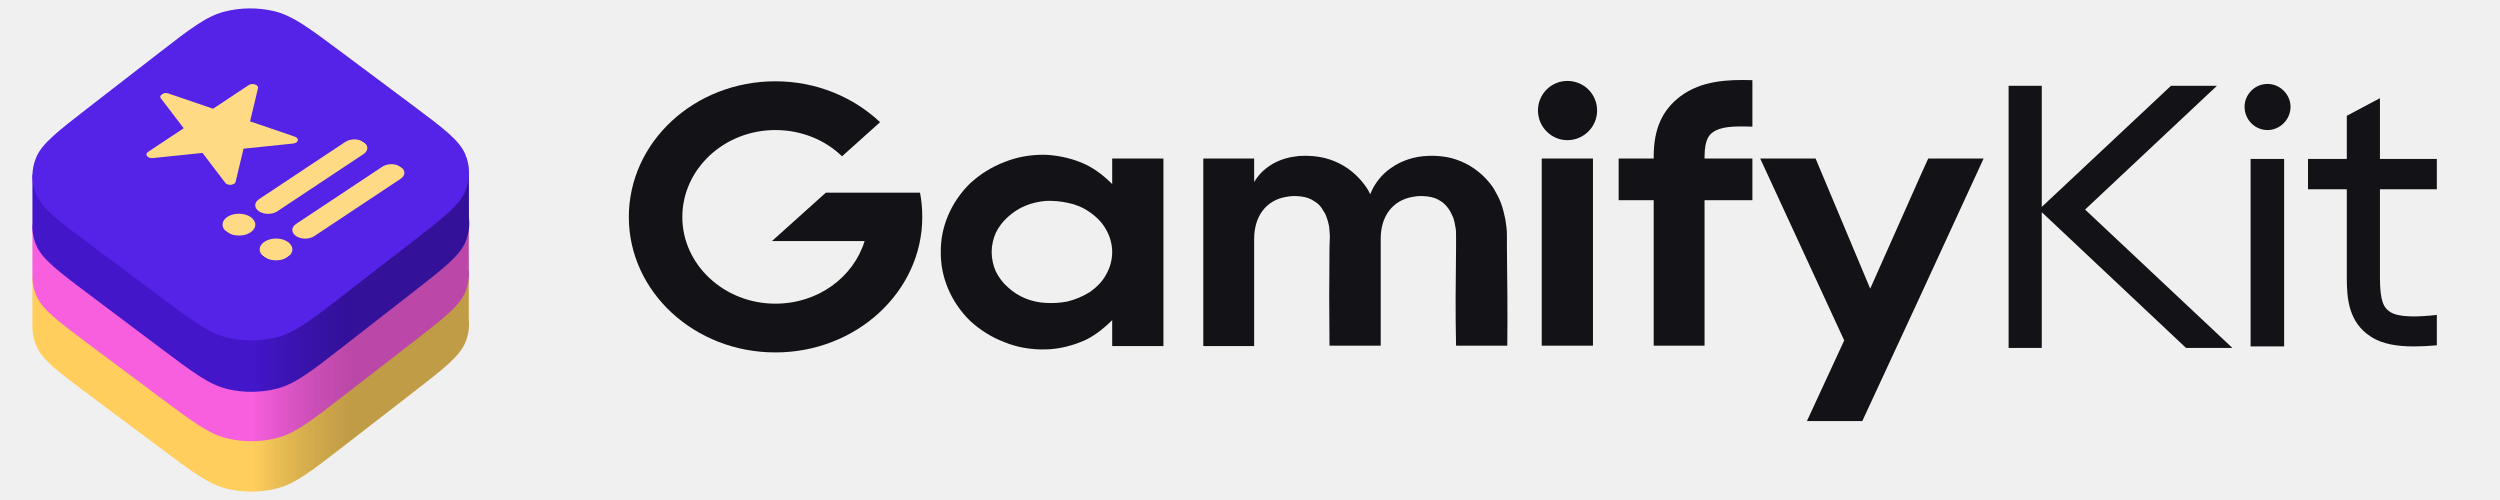
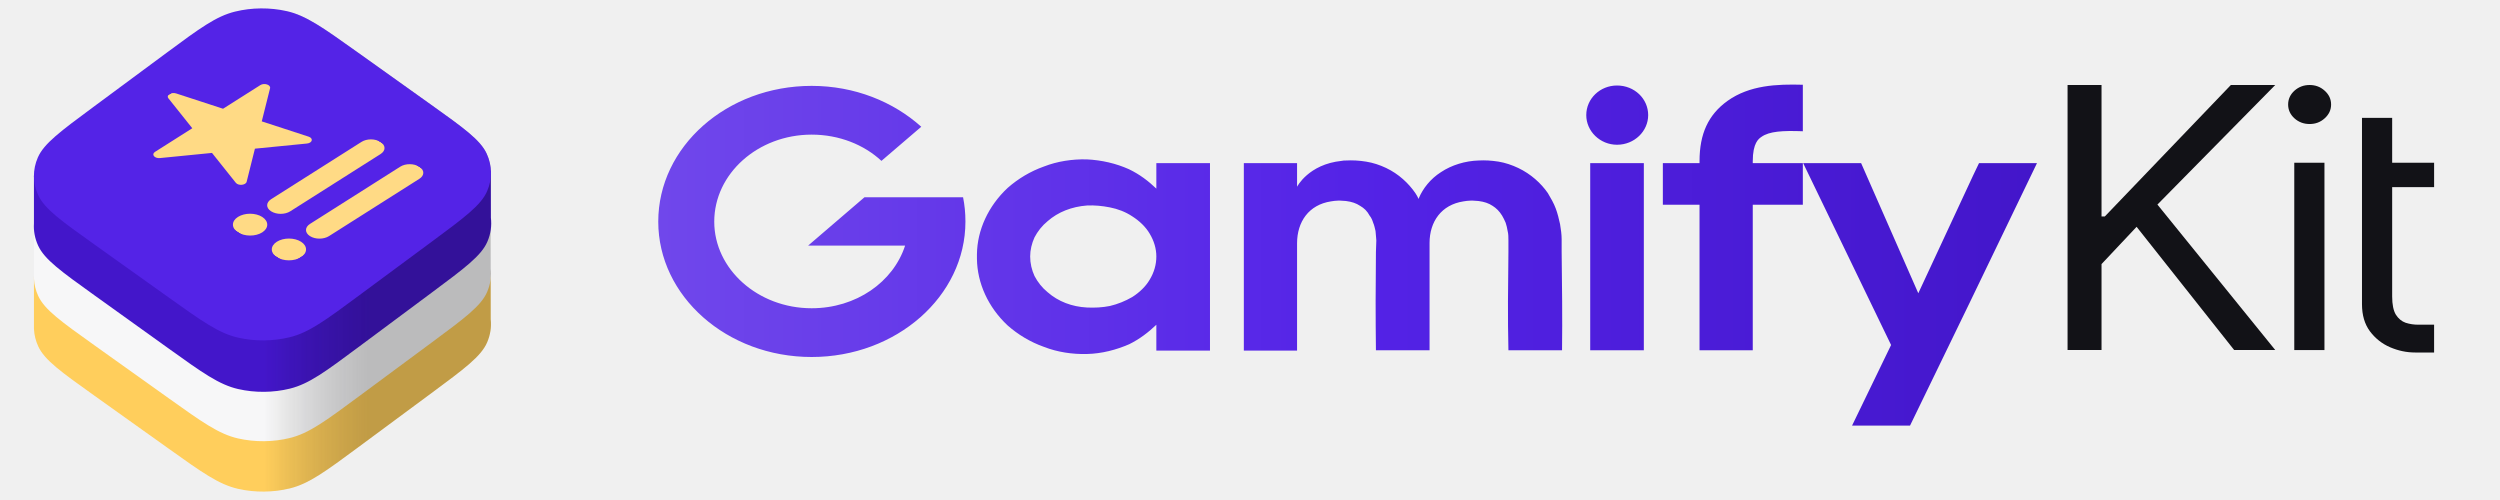
<svg xmlns="http://www.w3.org/2000/svg" width="320" height="64" viewBox="0 0 320 64" fill="none">
  <g clip-path="url(#clip0_60_759)">
-     <path fill-rule="evenodd" clip-rule="evenodd" d="M4.671 44.323C5.446 46.094 7.488 47.619 11.571 50.667L20.643 57.441C24.726 60.489 26.768 62.014 29.111 62.571C31.173 63.061 33.388 63.042 35.441 62.516C37.774 61.918 39.788 60.358 43.817 57.239L52.769 50.307C56.798 47.188 58.812 45.628 59.556 43.844C59.961 42.872 60.11 41.857 60.003 40.855L59.997 34.96C59.997 34.736 59.814 34.555 59.589 34.557L55.149 34.595C54.409 34.027 53.567 33.398 52.614 32.687L43.541 25.913C39.458 22.864 37.417 21.34 35.073 20.783C33.012 20.293 30.796 20.312 28.743 20.838C26.41 21.436 24.396 22.996 20.367 26.115L11.415 33.047C10.479 33.771 9.652 34.411 8.925 34.99L4.551 35.028C4.329 35.029 4.15 35.209 4.15 35.431L4.15 41.696C4.147 41.812 4.147 41.927 4.15 42.042L4.15 42.082C4.15 42.1 4.152 42.117 4.154 42.135C4.187 42.875 4.359 43.612 4.671 44.323Z" fill="#FFCE5C" />
-     <path fill-rule="evenodd" clip-rule="evenodd" d="M4.671 37.872C5.446 39.643 7.487 41.167 11.57 44.216L20.643 50.99C24.726 54.038 26.767 55.562 29.111 56.12C31.172 56.61 33.388 56.591 35.441 56.065C37.774 55.466 39.788 53.907 43.817 50.787L52.769 43.856C56.797 40.737 58.812 39.177 59.556 37.392C59.961 36.421 60.11 35.406 60.003 34.403L59.997 28.521C59.997 28.297 59.814 28.116 59.589 28.118L55.165 28.156C54.42 27.584 53.574 26.952 52.614 26.235L43.541 19.462C39.458 16.413 37.417 14.889 35.073 14.332C33.012 13.841 30.796 13.861 28.743 14.387C26.41 14.985 24.396 16.545 20.367 19.664L11.415 26.595C10.473 27.325 9.64 27.969 8.909 28.551L4.551 28.588C4.329 28.59 4.149 28.77 4.149 28.992L4.15 35.26C4.147 35.365 4.147 35.471 4.15 35.576L4.15 35.643C4.15 35.664 4.152 35.685 4.155 35.706C4.191 36.439 4.363 37.168 4.671 37.872Z" fill="#F75FDE" />
-     <path fill-rule="evenodd" clip-rule="evenodd" d="M4.659 31.43C5.433 33.208 7.471 34.737 11.546 37.797L20.677 44.652C24.753 47.711 26.79 49.241 29.129 49.8C31.186 50.292 33.398 50.273 35.446 49.745C37.774 49.145 39.785 47.58 43.805 44.45L52.817 37.434C56.838 34.304 58.848 32.739 59.59 30.948C60.007 29.944 60.152 28.892 60.026 27.857L60.02 22.028C60.02 21.804 59.837 21.623 59.612 21.625L55.186 21.663C54.449 21.094 53.61 20.465 52.661 19.752L43.529 12.897C39.455 9.838 37.417 8.308 35.078 7.749C33.021 7.257 30.81 7.276 28.761 7.804C26.433 8.404 24.422 9.969 20.402 13.099L11.39 20.115C10.459 20.84 9.635 21.481 8.91 22.061L4.551 22.098C4.329 22.1 4.149 22.28 4.149 22.502L4.15 28.583C4.088 29.543 4.258 30.509 4.659 31.43Z" fill="#4316CA" />
-     <path d="M4.15 28.809L4.15 22.655C4.13 21.814 4.289 20.97 4.628 20.156C5.372 18.372 7.387 16.812 11.415 13.693L20.367 6.761C24.396 3.642 26.41 2.083 28.743 1.484C30.796 0.958 33.012 0.939 35.073 1.429C37.417 1.986 39.458 3.511 43.541 6.559L52.614 13.333C56.697 16.381 58.738 17.906 59.514 19.677C59.956 20.688 60.118 21.753 59.998 22.804L60.003 27.952C60.049 28.386 60.047 28.822 59.998 29.256L60.003 34.403C60.049 34.837 60.047 35.273 59.998 35.707L60.003 40.855C60.11 41.857 59.961 42.872 59.556 43.844C58.812 45.628 56.798 47.188 52.769 50.307L43.817 57.239C39.788 60.358 37.774 61.918 35.441 62.516C33.388 63.042 31.173 63.061 29.111 62.571C26.768 62.014 24.726 60.489 20.643 57.441L11.571 50.667C7.488 47.619 5.446 46.094 4.671 44.323C4.359 43.612 4.187 42.875 4.154 42.135C4.152 42.117 4.15 42.1 4.15 42.082L4.15 42.042C4.147 41.927 4.147 41.812 4.15 41.696L4.15 35.574C4.147 35.47 4.147 35.365 4.15 35.26L4.15 29.106C4.147 29.007 4.147 28.908 4.15 28.809Z" fill="url(#paint0_linear_60_759)" fill-opacity="0.7" style="mix-blend-mode:multiply" />
-     <path d="M11.57 31.313C7.487 28.265 5.446 26.741 4.671 24.969C3.988 23.411 3.974 21.726 4.628 20.156C5.372 18.372 7.387 16.812 11.415 13.693L20.367 6.761C24.396 3.642 26.41 2.083 28.743 1.484C30.796 0.958 33.012 0.939 35.073 1.429C37.417 1.986 39.458 3.511 43.541 6.559L52.614 13.333C56.697 16.381 58.738 17.906 59.514 19.677C60.196 21.235 60.211 22.92 59.556 24.49C58.812 26.275 56.797 27.834 52.769 30.954L43.817 37.885C39.788 41.004 37.774 42.564 35.441 43.162C33.388 43.688 31.172 43.708 29.111 43.217C26.767 42.66 24.726 41.136 20.643 38.087L11.57 31.313Z" fill="#5423E7" />
+     <path d="M30.089 20.838C32.237 20.312 34.557 20.293 36.715 20.783C39.168 21.341 41.305 22.865 45.579 25.913L55.076 32.687C56.073 33.398 56.953 34.026 57.727 34.594L62.377 34.557C62.612 34.555 62.804 34.736 62.805 34.96L62.81 40.871C62.919 41.868 62.764 42.878 62.343 43.844C61.564 45.628 59.455 47.188 55.238 50.308L45.867 57.238C41.65 60.357 39.542 61.917 37.099 62.516C34.951 63.042 32.631 63.062 30.474 62.571C28.02 62.014 25.883 60.489 21.609 57.44L12.112 50.667C7.838 47.619 5.701 46.094 4.89 44.323C4.564 43.612 4.384 42.874 4.349 42.134C4.347 42.117 4.345 42.1 4.345 42.082V41.976C4.343 41.917 4.344 41.858 4.345 41.799V35.431C4.345 35.209 4.532 35.029 4.765 35.027L9.344 34.989C10.105 34.411 10.97 33.77 11.949 33.046L21.32 26.115C25.537 22.996 27.646 21.436 30.089 20.838Z" fill="#FFCE5C" />
+     <path d="M30.089 14.387C32.237 13.861 34.557 13.842 36.715 14.332C39.168 14.889 41.305 16.414 45.579 19.462L55.076 26.235C56.08 26.952 56.966 27.584 57.745 28.155L62.378 28.118C62.613 28.116 62.804 28.297 62.804 28.52L62.81 34.41C62.921 35.41 62.766 36.423 62.343 37.393C61.563 39.177 59.455 40.737 55.238 43.856L45.868 50.787C41.651 53.906 39.542 55.466 37.099 56.065C34.951 56.591 32.631 56.61 30.473 56.12C28.02 55.563 25.883 54.038 21.609 50.989L12.112 44.216C7.838 41.167 5.701 39.643 4.889 37.872C4.566 37.166 4.387 36.434 4.35 35.699C4.348 35.681 4.344 35.662 4.344 35.643L4.343 35.524C4.342 35.466 4.343 35.408 4.343 35.35V28.992C4.343 28.771 4.532 28.591 4.764 28.589L9.327 28.551C10.092 27.969 10.964 27.324 11.95 26.595L21.32 19.664C25.537 16.545 27.646 14.985 30.089 14.387Z" fill="#F7F7F8" />
+     <path d="M30.107 7.804C32.251 7.277 34.566 7.257 36.719 7.749C39.168 8.308 41.301 9.838 45.566 12.897L55.126 19.752C56.118 20.463 56.994 21.094 57.765 21.663L62.401 21.625C62.637 21.623 62.829 21.804 62.829 22.028L62.834 27.866C62.964 28.898 62.813 29.947 62.379 30.948C61.601 32.739 59.497 34.304 55.289 37.433L45.854 44.45C41.646 47.58 39.542 49.145 37.104 49.745C34.96 50.273 32.645 50.291 30.492 49.8C28.044 49.24 25.911 47.711 21.645 44.652L12.086 37.797C7.82 34.738 5.688 33.208 4.878 31.43C4.461 30.516 4.283 29.557 4.344 28.604V22.502C4.344 22.28 4.532 22.1 4.764 22.098L9.329 22.06C10.087 21.481 10.948 20.84 11.923 20.115L21.357 13.099C25.566 9.97 27.67 8.405 30.107 7.804Z" fill="#4316CA" />
+     <path d="M4.344 28.809L4.344 22.655C4.323 21.814 4.49 20.97 4.845 20.156C5.624 18.372 7.732 16.812 11.95 13.693L21.32 6.761C25.537 3.642 27.646 2.083 30.088 1.484C32.237 0.958 34.556 0.939 36.714 1.429C39.167 1.986 41.304 3.511 45.579 6.559L55.076 13.333C59.35 16.381 61.487 17.906 62.298 19.677C62.762 20.688 62.931 21.753 62.806 22.804L62.81 27.952C62.859 28.386 62.857 28.822 62.806 29.256L62.81 34.403C62.859 34.837 62.857 35.273 62.806 35.707L62.81 40.855C62.922 41.857 62.767 42.872 62.343 43.844C61.564 45.628 59.455 47.188 55.238 50.307L45.867 57.239C41.65 60.358 39.542 61.918 37.099 62.516C34.951 63.042 32.631 63.061 30.473 62.571C28.02 62.014 25.883 60.489 21.609 57.441L12.112 50.667C7.838 47.619 5.701 46.094 4.889 44.323C4.563 43.612 4.383 42.875 4.348 42.135C4.346 42.117 4.345 42.1 4.345 42.082L4.345 42.042C4.341 41.927 4.341 41.812 4.345 41.696L4.344 35.574C4.341 35.47 4.341 35.365 4.344 35.26L4.344 29.106C4.341 29.007 4.341 28.908 4.344 28.809Z" fill="url(#paint0_linear_60_759)" fill-opacity="0.7" style="mix-blend-mode:multiply" />
+     <path d="M12.112 31.313C7.838 28.265 5.701 26.741 4.889 24.969C4.175 23.411 4.16 21.726 4.845 20.156C5.624 18.372 7.732 16.812 11.95 13.693L21.32 6.761C25.537 3.642 27.646 2.083 30.088 1.484C32.237 0.958 34.556 0.939 36.714 1.429C39.167 1.986 41.304 3.511 45.579 6.559L55.076 13.333C59.35 16.381 61.487 17.906 62.298 19.677C63.013 21.235 63.028 22.92 62.343 24.49C61.564 26.275 59.455 27.834 55.238 30.954L45.867 37.885C41.65 41.004 39.542 42.564 37.099 43.162C34.951 43.688 32.631 43.708 30.473 43.217C28.02 42.66 25.883 41.136 21.609 38.087L12.112 31.313Z" fill="#5423E7" />
    <g clip-path="url(#clip1_60_759)">
-       <mask id="mask0_60_759" style="mask-type:luminance" maskUnits="userSpaceOnUse" x="18" y="10" width="34" height="24">
-         <path d="M33.848 30.945C34.671 30.398 35.999 30.398 36.814 30.943C37.629 31.489 37.625 32.373 36.801 32.92C35.983 33.461 34.661 33.458 33.845 32.914C33.032 32.369 33.033 31.488 33.848 30.945ZM48.945 21.334C49.266 21.119 49.694 21.011 50.116 21.015C50.538 21.018 50.959 21.133 51.276 21.345C51.595 21.558 51.764 21.839 51.762 22.119C51.763 22.399 51.594 22.68 51.274 22.891L40.233 30.219C39.915 30.431 39.494 30.543 39.072 30.545C38.651 30.548 38.223 30.438 37.901 30.222C37.58 30.007 37.414 29.722 37.416 29.441C37.415 29.159 37.581 28.875 37.904 28.661L48.945 21.334ZM29.094 27.767C29.918 27.22 31.245 27.22 32.061 27.765C32.471 28.039 32.68 28.4 32.678 28.758C32.679 29.116 32.469 29.477 32.059 29.749C31.241 30.291 29.914 30.286 29.092 29.736C28.278 29.19 28.279 28.309 29.094 27.767ZM44.202 18.163C44.521 17.951 44.942 17.839 45.363 17.84C45.784 17.841 46.205 17.954 46.523 18.167C46.844 18.381 47.018 18.664 47.019 18.945C47.021 19.228 46.851 19.509 46.532 19.721L35.491 27.048C35.172 27.26 34.75 27.373 34.326 27.373C33.901 27.375 33.472 27.261 33.148 27.044C32.826 26.829 32.662 26.543 32.668 26.263C32.671 25.982 32.842 25.702 33.161 25.49L44.202 18.163ZM21.54 11.96L27.274 13.918L31.831 10.894C32.313 10.574 33.129 10.852 33.021 11.3L32.008 15.535L37.743 17.493C38.349 17.7 38.205 18.302 37.533 18.372L31.172 19.03L30.16 23.265C30.053 23.712 29.148 23.806 28.839 23.402L25.922 19.574L19.561 20.233C18.889 20.303 18.474 19.759 18.955 19.439L23.513 16.415L20.594 12.588C20.285 12.183 20.934 11.753 21.54 11.96Z" fill="white" />
+       <mask id="mask0_60_759" style="mask-type:luminance" maskUnits="userSpaceOnUse" x="19" y="10" width="36" height="24">
+         <path d="M35.431 30.945C36.293 30.398 37.683 30.398 38.537 30.943C39.39 31.489 39.385 32.373 38.523 32.92C37.667 33.461 36.283 33.458 35.428 32.914C34.577 32.369 34.578 31.488 35.431 30.945ZM51.235 21.334C51.571 21.119 52.02 21.011 52.461 21.015C52.903 21.018 53.343 21.133 53.675 21.345C54.009 21.558 54.186 21.839 54.184 22.119C54.185 22.399 54.008 22.68 53.674 22.891L42.116 30.219C41.782 30.431 41.342 30.543 40.901 30.545C40.459 30.548 40.011 30.438 39.675 30.222C39.338 30.007 39.165 29.722 39.166 29.441C39.166 29.159 39.34 28.875 39.678 28.661L51.235 21.334ZM30.456 27.767C31.318 27.22 32.707 27.22 33.562 27.765C33.99 28.039 34.209 28.4 34.207 28.758C34.208 29.116 33.989 29.477 33.559 29.749C32.703 30.291 31.313 30.286 30.453 29.736C29.602 29.19 29.602 28.309 30.456 27.767ZM46.271 18.163C46.604 17.951 47.045 17.839 47.486 17.84C47.926 17.841 48.367 17.954 48.7 18.167C49.036 18.381 49.218 18.664 49.219 18.945C49.222 19.228 49.044 19.509 48.709 19.721L37.152 27.048C36.818 27.26 36.376 27.373 35.932 27.373C35.488 27.375 35.038 27.261 34.7 27.044C34.362 26.829 34.19 26.543 34.196 26.263C34.2 25.982 34.379 25.702 34.713 25.49L46.271 18.163ZM22.548 11.96L28.551 13.918L33.321 10.894C33.825 10.574 34.679 10.852 34.567 11.3L33.506 15.535L39.509 17.493C40.144 17.7 39.993 18.302 39.289 18.372L32.63 19.03L31.571 23.265C31.459 23.712 30.512 23.806 30.189 23.402L27.135 19.574L20.476 20.233C19.773 20.303 19.338 19.759 19.842 19.439L24.613 16.415L21.558 12.588C21.235 12.183 21.914 11.753 22.548 11.96Z" fill="white" />
      </mask>
      <g mask="url(#mask0_60_759)">
-         <path d="M29.076 6.502L11.644 18.07L35.322 33.902L52.753 22.333L29.076 6.502Z" fill="#FFDA85" />
+         <path d="M30.436 6.502L12.189 18.07L36.974 33.902L55.221 22.333L30.436 6.502Z" fill="#FFDA85" />
      </g>
    </g>
  </g>
  <g clip-path="url(#clip2_60_759)">
-     <path d="M311.914 24.23H304.633V35.558C304.633 38.534 305.115 39.398 305.935 39.926C307.092 40.694 309.744 40.55 311.914 40.31V44.198C310.901 44.294 309.937 44.342 308.973 44.342C306.899 44.342 304.922 44.054 303.476 43.094C300.631 41.27 300.39 38.246 300.39 35.558V24.23H295.424V20.342H300.39V14.822L304.633 12.566V20.342H311.914V24.23Z" fill="#121217" />
-     <path d="M292.369 44.342H288.077V20.342H292.369V44.342ZM290.247 16.646C288.608 16.646 287.306 15.302 287.306 13.67C287.306 12.086 288.608 10.742 290.247 10.742C291.838 10.742 293.188 12.086 293.188 13.67C293.188 15.302 291.838 16.646 290.247 16.646Z" fill="#121217" />
-     <path d="M266.89 26.822L285.743 44.534H279.812L261.345 27.158V44.534H257.102V10.982H261.345V26.486L277.884 10.982H283.766L266.89 26.822Z" fill="#121217" />
-     <path d="M246.813 20.294H253.901L245.607 38.294L238.375 53.894H231.287L236.06 43.574L225.308 20.294H232.396L239.387 36.95L246.09 21.878L246.813 20.294Z" fill="#121217" />
-     <path d="M219.243 16.934C218.905 17.174 218.182 17.702 218.182 20.054V20.294H224.306V25.622H218.182V44.246H211.673V25.622H207.189V20.294H211.673V20.054C211.673 16.55 212.734 14.102 215.096 12.326C217.796 10.31 221.123 10.166 224.306 10.262V16.214C221.847 16.118 220.207 16.214 219.243 16.934Z" fill="#121217" />
-     <path d="M203.899 44.246H197.341V20.294H203.899V44.246ZM200.62 17.942C198.546 17.942 196.859 16.214 196.859 14.15C196.859 12.038 198.546 10.358 200.62 10.358C202.741 10.358 204.429 12.038 204.429 14.15C204.429 16.214 202.741 17.942 200.62 17.942Z" fill="#121217" />
-     <path d="M192.885 31.67C192.933 35.894 192.982 40.07 192.933 44.246H186.376C186.279 40.07 186.328 35.894 186.376 31.67V30.182C186.376 29.75 186.376 29.366 186.279 28.982C186.231 28.598 186.135 28.262 186.038 27.926C185.894 27.59 185.749 27.254 185.604 27.014C185.267 26.438 184.881 26.054 184.447 25.766C183.965 25.43 183.435 25.238 182.711 25.142C182.47 25.142 182.277 25.094 182.036 25.094C181.988 25.094 181.892 25.094 181.795 25.094H181.747C181.458 25.094 181.168 25.142 180.879 25.19C178.179 25.622 176.732 27.782 176.732 30.518C176.732 30.614 176.732 30.662 176.732 30.71V31.67C176.732 31.91 176.732 32.15 176.732 32.39V44.246H170.175C170.127 40.07 170.127 35.894 170.175 31.67L170.223 30.182C170.175 29.75 170.175 29.366 170.127 28.982C170.03 28.598 169.982 28.262 169.837 27.926C169.741 27.59 169.596 27.254 169.403 27.014C169.114 26.438 168.728 26.054 168.246 25.766C167.764 25.43 167.234 25.238 166.51 25.142C166.269 25.142 166.076 25.094 165.835 25.094C165.787 25.094 165.691 25.094 165.594 25.094C165.594 25.094 165.594 25.094 165.546 25.094C165.257 25.094 164.967 25.142 164.678 25.19C161.978 25.622 160.532 27.782 160.532 30.566V44.294H154.022V20.294H160.532V23.318C160.532 23.318 161.93 20.438 165.98 20.006C166.173 19.958 166.318 19.958 166.51 19.958C167.282 19.91 168.15 19.958 168.969 20.102C169.837 20.246 170.657 20.534 171.429 20.918C172.971 21.686 174.177 22.886 174.997 24.134C175.141 24.374 175.286 24.614 175.382 24.854C175.431 24.854 175.431 24.806 175.431 24.758C175.913 23.558 176.829 22.31 178.131 21.446C179.433 20.534 181.12 20.006 182.711 19.958C183.483 19.91 184.302 19.958 185.17 20.102C185.99 20.246 186.81 20.534 187.581 20.918C189.124 21.686 190.378 22.886 191.198 24.134C191.583 24.806 191.921 25.43 192.162 26.102C192.403 26.774 192.548 27.446 192.692 28.118C192.789 28.742 192.885 29.414 192.885 30.038V31.67Z" fill="#121217" />
-     <path d="M142.361 20.294H148.918V44.294H142.361V40.982C141.396 41.942 140.336 42.806 139.034 43.478C137.443 44.198 135.707 44.678 133.875 44.726C132.091 44.774 130.258 44.486 128.619 43.814C126.931 43.19 125.437 42.23 124.183 41.078C121.724 38.678 120.374 35.462 120.422 32.246C120.374 29.078 121.724 25.862 124.183 23.462C125.437 22.31 126.931 21.35 128.619 20.726C130.258 20.054 132.091 19.766 133.875 19.814C135.707 19.91 137.443 20.342 138.986 21.062C140.336 21.734 141.396 22.598 142.361 23.558V20.294ZM141.541 35.222C142.072 34.31 142.361 33.302 142.361 32.246C142.361 31.238 142.072 30.23 141.541 29.318C141.059 28.454 140.287 27.686 139.42 27.11C138.6 26.534 137.636 26.15 136.671 25.958C135.755 25.766 134.791 25.67 133.875 25.718C132.042 25.862 130.355 26.534 129.053 27.734C128.378 28.31 127.848 29.03 127.462 29.798C127.124 30.566 126.931 31.43 126.931 32.246C126.931 33.11 127.124 33.974 127.462 34.742C127.848 35.51 128.378 36.23 129.053 36.806C130.355 38.006 132.042 38.678 133.875 38.774C134.791 38.822 135.755 38.774 136.671 38.582C137.636 38.342 138.552 37.958 139.42 37.43C140.287 36.854 141.059 36.086 141.541 35.222Z" fill="#121217" />
-     <path d="M117.762 24.662C117.955 25.67 118.051 26.678 118.051 27.782C118.051 37.334 109.613 45.11 99.247 45.11C88.88 45.11 80.49 37.334 80.49 27.782C80.49 18.182 88.88 10.406 99.247 10.406C104.502 10.406 109.227 12.422 112.651 15.638L107.781 20.006C105.659 17.942 102.622 16.646 99.247 16.646C92.689 16.646 87.337 21.638 87.337 27.782C87.337 33.878 92.689 38.87 99.247 38.87C104.695 38.87 109.227 35.51 110.674 30.854H98.813L105.708 24.662H117.762Z" fill="#121217" />
+     <path d="M311.566 20.831V23.953H306.197V37.94C306.197 38.98 306.355 39.761 306.672 40.281C306.999 40.791 307.414 41.134 307.916 41.311C308.429 41.478 308.969 41.561 309.536 41.561L311.565 41.561V45.12L309.143 45.12C308.052 45.12 306.983 44.896 305.935 44.449C304.899 44.001 304.037 43.32 303.349 42.404C302.673 41.488 302.334 40.333 302.334 38.939V15.087H306.197V20.831H311.566Z" fill="#121217" />
+     <path d="M293.667 44.808V20.831H297.53V44.808H293.667ZM295.631 15.875C294.878 15.875 294.229 15.631 293.683 15.142C293.149 14.652 292.881 14.064 292.881 13.378C292.881 12.691 293.149 12.103 293.683 11.614C294.229 11.125 294.878 10.88 295.631 10.88C296.384 10.88 297.028 11.125 297.562 11.614C298.108 12.103 298.381 12.691 298.381 13.378C298.381 14.064 298.108 14.652 297.562 15.142C297.028 15.631 296.384 15.875 295.631 15.875Z" fill="#121217" />
+     <path d="M264.648 44.8V10.88H268.996V27.707H269.417L285.549 10.88H291.23L276.15 26.184L291.23 44.8H285.97L273.485 29.032L268.996 33.803V44.8H264.648Z" fill="#121217" />
+     <path d="M245.542 37.536L252.557 22.464L253.314 20.88H260.734L252.052 38.88L244.482 54.48H237.062L242.059 44.16L230.803 20.88H238.223L245.542 37.536ZM103.89 10.992C109.392 10.992 114.339 13.008 117.923 16.224L112.824 20.592C110.603 18.528 107.423 17.232 103.89 17.232C97.026 17.232 91.424 22.224 91.424 28.368C91.424 34.464 97.026 39.456 103.89 39.456C109.594 39.456 114.339 36.096 115.853 31.44H103.436L110.654 25.248H123.272C123.474 26.256 123.575 27.264 123.575 28.368C123.575 37.92 114.742 45.696 103.89 45.696C93.039 45.696 84.257 37.92 84.257 28.368C84.257 18.768 93.039 10.992 103.89 10.992ZM139.13 20.401C141.048 20.497 142.865 20.928 144.48 21.648C145.893 22.32 147.003 23.184 148.012 24.144V20.88H154.878V44.88H148.012V41.569C147.003 42.528 145.893 43.392 144.53 44.064C142.864 44.784 141.048 45.264 139.13 45.312C137.262 45.36 135.344 45.072 133.628 44.401C131.861 43.776 130.296 42.816 128.984 41.664C126.491 39.339 125.087 36.248 125.048 33.134V32.535C125.087 29.464 126.49 26.373 128.984 24.048C130.296 22.896 131.861 21.936 133.628 21.312C135.344 20.64 137.262 20.352 139.13 20.401ZM189.242 20.544C190.05 20.496 190.908 20.544 191.816 20.688C192.674 20.832 193.532 21.12 194.34 21.504C195.955 22.272 197.268 23.472 198.126 24.72C198.529 25.392 198.882 26.016 199.135 26.688C199.387 27.36 199.539 28.032 199.69 28.704C199.791 29.328 199.891 30 199.891 30.624V32.256C199.942 36.48 199.993 40.656 199.942 44.832H193.078C192.977 40.656 193.027 36.48 193.078 32.256V30.768C193.078 30.336 193.078 29.952 192.977 29.569C192.927 29.184 192.825 28.848 192.724 28.512C192.573 28.176 192.422 27.84 192.27 27.6C191.917 27.024 191.513 26.64 191.059 26.352C190.555 26.016 189.999 25.824 189.242 25.728C188.99 25.728 188.787 25.68 188.535 25.68H188.232C187.929 25.68 187.627 25.729 187.324 25.776C184.498 26.209 182.983 28.368 182.983 31.104V44.832H176.119C176.068 40.656 176.068 36.48 176.119 32.256L176.17 30.768C176.119 30.336 176.119 29.952 176.068 29.569C175.967 29.184 175.917 28.848 175.765 28.512C175.664 28.176 175.513 27.84 175.311 27.6C175.008 27.024 174.605 26.64 174.1 26.352C173.596 26.016 173.04 25.824 172.283 25.728C172.031 25.728 171.828 25.68 171.576 25.68H171.273C170.97 25.68 170.668 25.729 170.365 25.776C167.539 26.209 166.024 28.369 166.024 31.152V44.88H159.211V20.88H166.024V23.904C166.024 23.904 167.489 21.024 171.728 20.592C171.93 20.544 172.081 20.544 172.283 20.544C173.091 20.496 173.999 20.544 174.857 20.688C175.766 20.832 176.624 21.12 177.431 21.504C179.046 22.272 180.309 23.472 181.167 24.72C181.318 24.96 181.469 25.2 181.57 25.44C181.621 25.44 181.621 25.392 181.621 25.344C182.126 24.144 183.084 22.896 184.447 22.032C185.81 21.12 187.576 20.592 189.242 20.544ZM210.411 44.832H203.547V20.88H210.411V44.832ZM221.124 12.912C223.95 10.896 227.432 10.752 230.763 10.848V16.8C228.189 16.704 226.473 16.8 225.464 17.52C225.11 17.76 224.353 18.288 224.353 20.64V20.88H230.763V26.208H224.353V44.832H217.54V26.208H212.845V20.88H217.54V20.64C217.54 17.136 218.651 14.688 221.124 12.912ZM139.13 26.304C137.212 26.448 135.446 27.12 134.083 28.32C133.376 28.896 132.821 29.616 132.417 30.384C132.063 31.152 131.861 32.016 131.861 32.832C131.861 33.696 132.063 34.56 132.417 35.328C132.821 36.096 133.376 36.816 134.083 37.392C135.446 38.592 137.212 39.264 139.13 39.361C140.089 39.408 141.098 39.36 142.057 39.168C143.067 38.928 144.026 38.544 144.934 38.016C145.843 37.44 146.65 36.672 147.155 35.808C147.71 34.896 148.012 33.888 148.012 32.832C148.012 31.824 147.71 30.816 147.155 29.904C146.65 29.041 145.843 28.272 144.934 27.696C144.076 27.12 143.067 26.736 142.057 26.544C141.098 26.352 140.089 26.256 139.13 26.304ZM206.979 10.944C209.2 10.945 210.967 12.624 210.967 14.736C210.966 16.8 209.2 18.528 206.979 18.528C204.809 18.528 203.042 16.8 203.042 14.736C203.042 12.624 204.809 10.944 206.979 10.944Z" fill="url(#paint1_linear_60_759)" />
  </g>
  <defs>
-     <linearGradient id="paint0_linear_60_759" x1="4.151" y1="1.109" x2="60.045" y2="1.109" gradientUnits="userSpaceOnUse">
+     <linearGradient id="paint0_linear_60_759" x1="4.346" y1="1.109" x2="62.854" y2="1.109" gradientUnits="userSpaceOnUse">
      <stop stop-color="white" stop-opacity="0.35" />
      <stop offset="0.047" stop-color="white" stop-opacity="0" />
      <stop offset="0.365" stop-color="white" stop-opacity="0" />
      <stop offset="0.458" stop-color="white" stop-opacity="0.5" />
      <stop offset="0.505" stop-color="white" stop-opacity="0.5" />
      <stop offset="0.734" stop-opacity="0.35" />
    </linearGradient>
+     <linearGradient id="paint1_linear_60_759" x1="84.257" y1="32.653" x2="260.734" y2="32.653" gradientUnits="userSpaceOnUse">
+       <stop stop-color="#7047EB" />
+       <stop offset="0.5" stop-color="#5423E7" />
+       <stop offset="1" stop-color="#4316CA" />
+     </linearGradient>
    <clipPath id="clip0_60_759">
-       <rect width="55.932" height="61.85" fill="white" transform="translate(4.13757 1.07507)" />
+       <rect width="58.549" height="61.85" fill="white" transform="translate(4.33124 1.07507)" />
    </clipPath>
    <clipPath id="clip1_60_759">
-       <rect width="20.931" height="28.492" fill="white" transform="matrix(0.833201 -0.552971 0.831299 0.555826 11.6443 18.0704)" />
+       <rect width="21.616" height="29.42" fill="white" transform="matrix(0.844563 -0.535456 0.842755 0.538297 12.1893 18.0704)" />
    </clipPath>
    <clipPath id="clip2_60_759">
-       <rect width="231.424" height="43.654" fill="white" transform="translate(80.4902 10.24)" />
+       <rect width="227.309" height="43.654" fill="white" transform="translate(84.2566 10.8263)" />
    </clipPath>
  </defs>
</svg>
